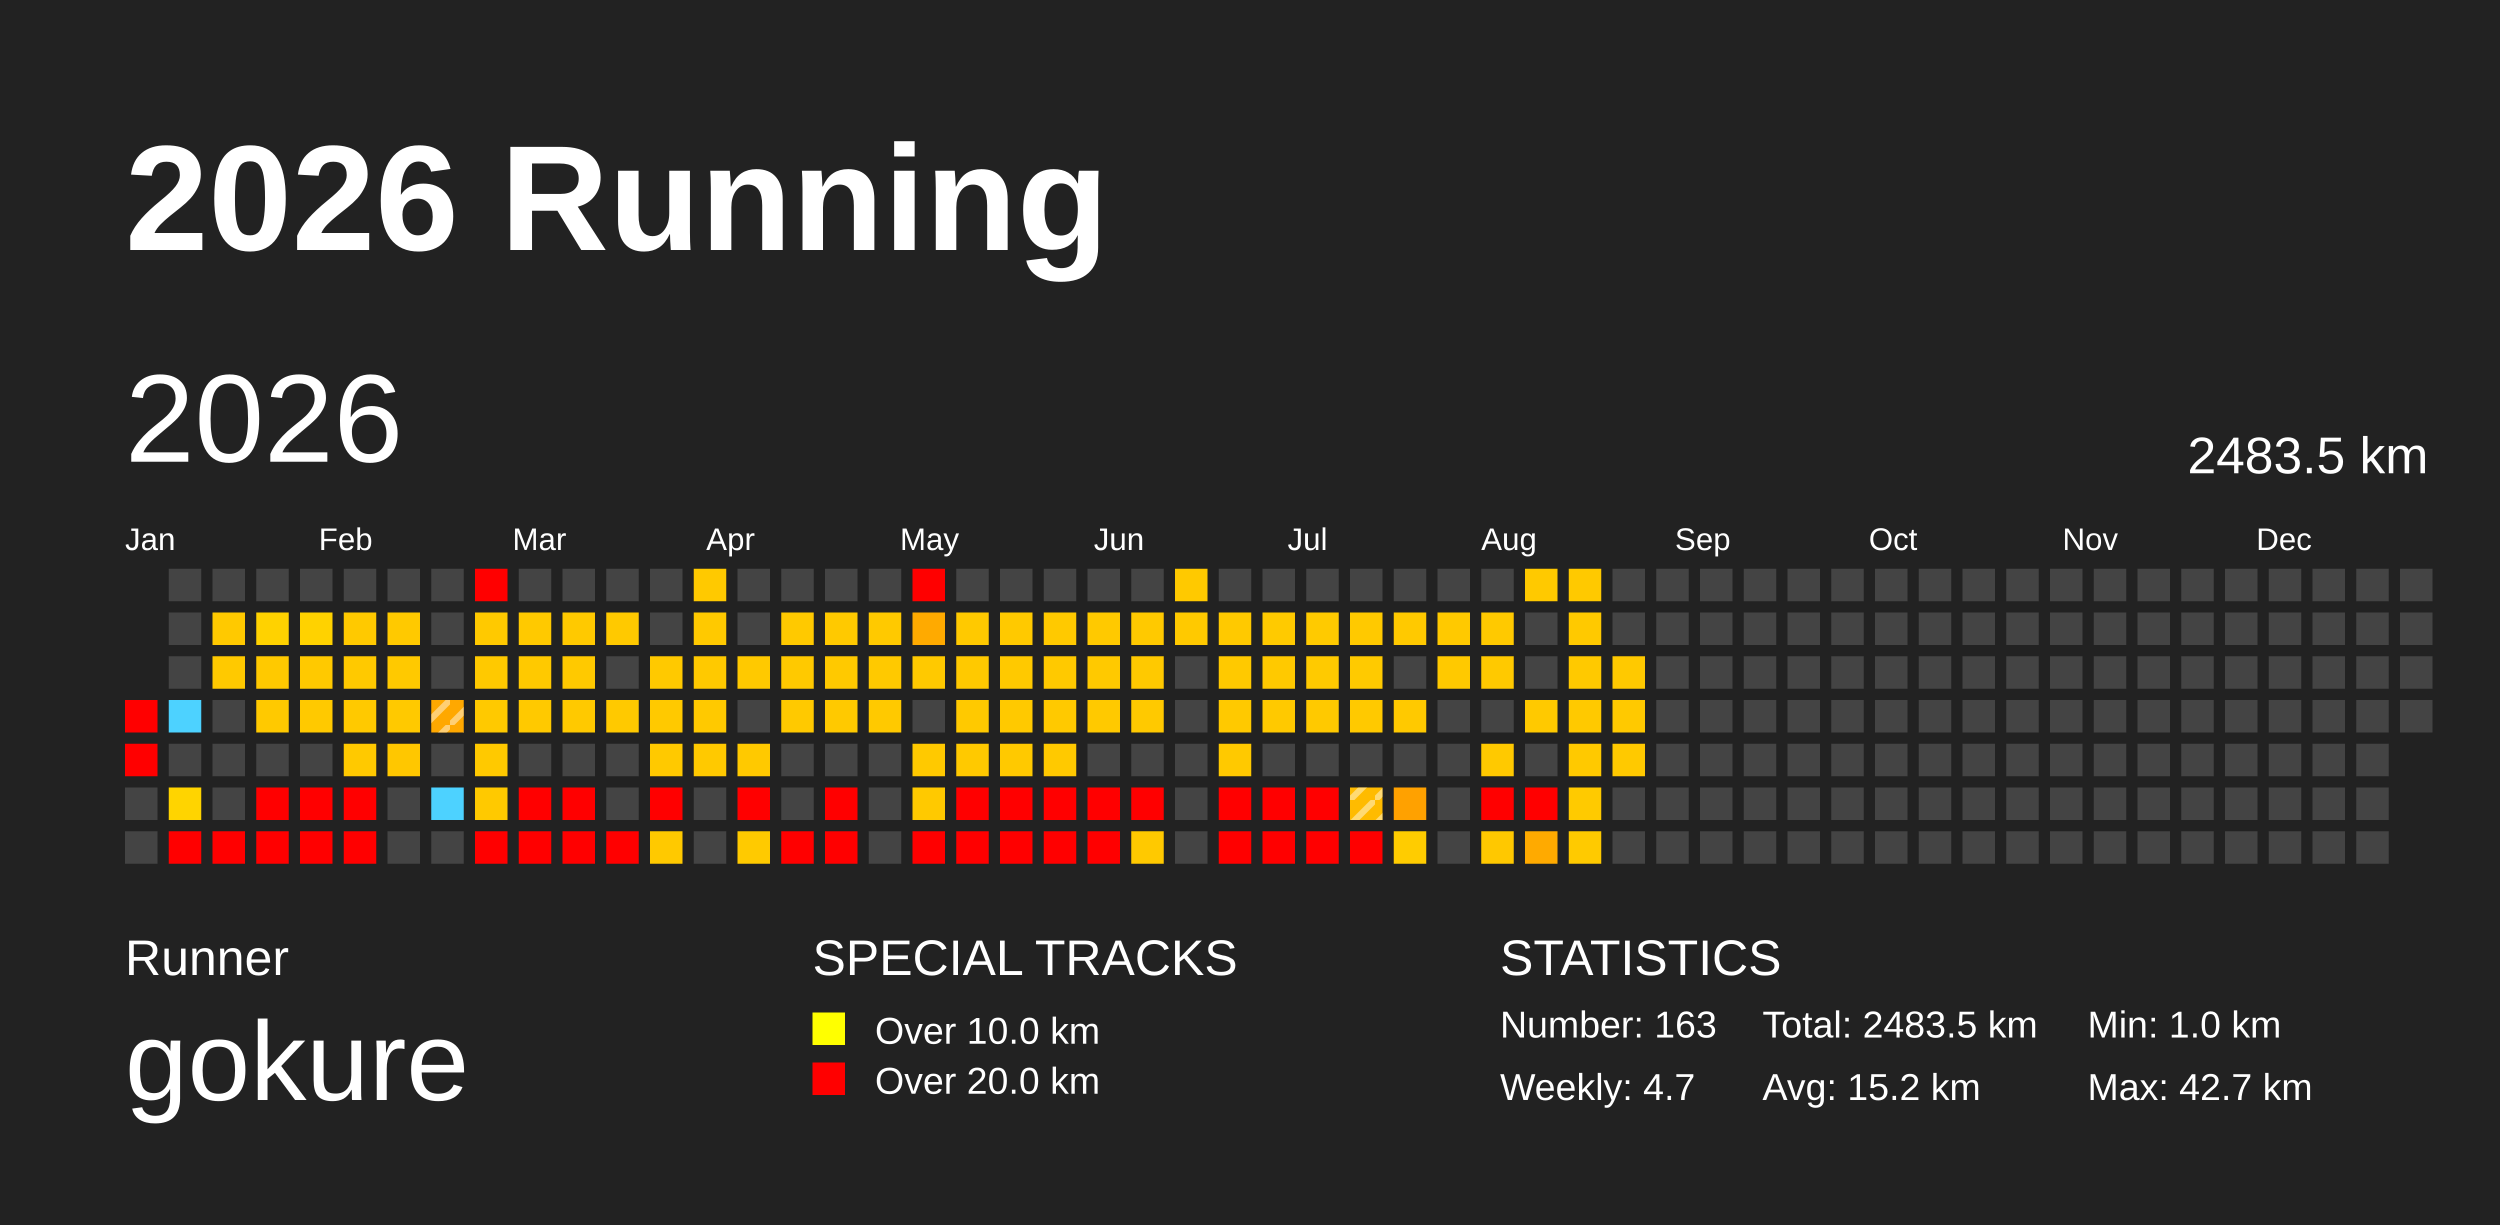
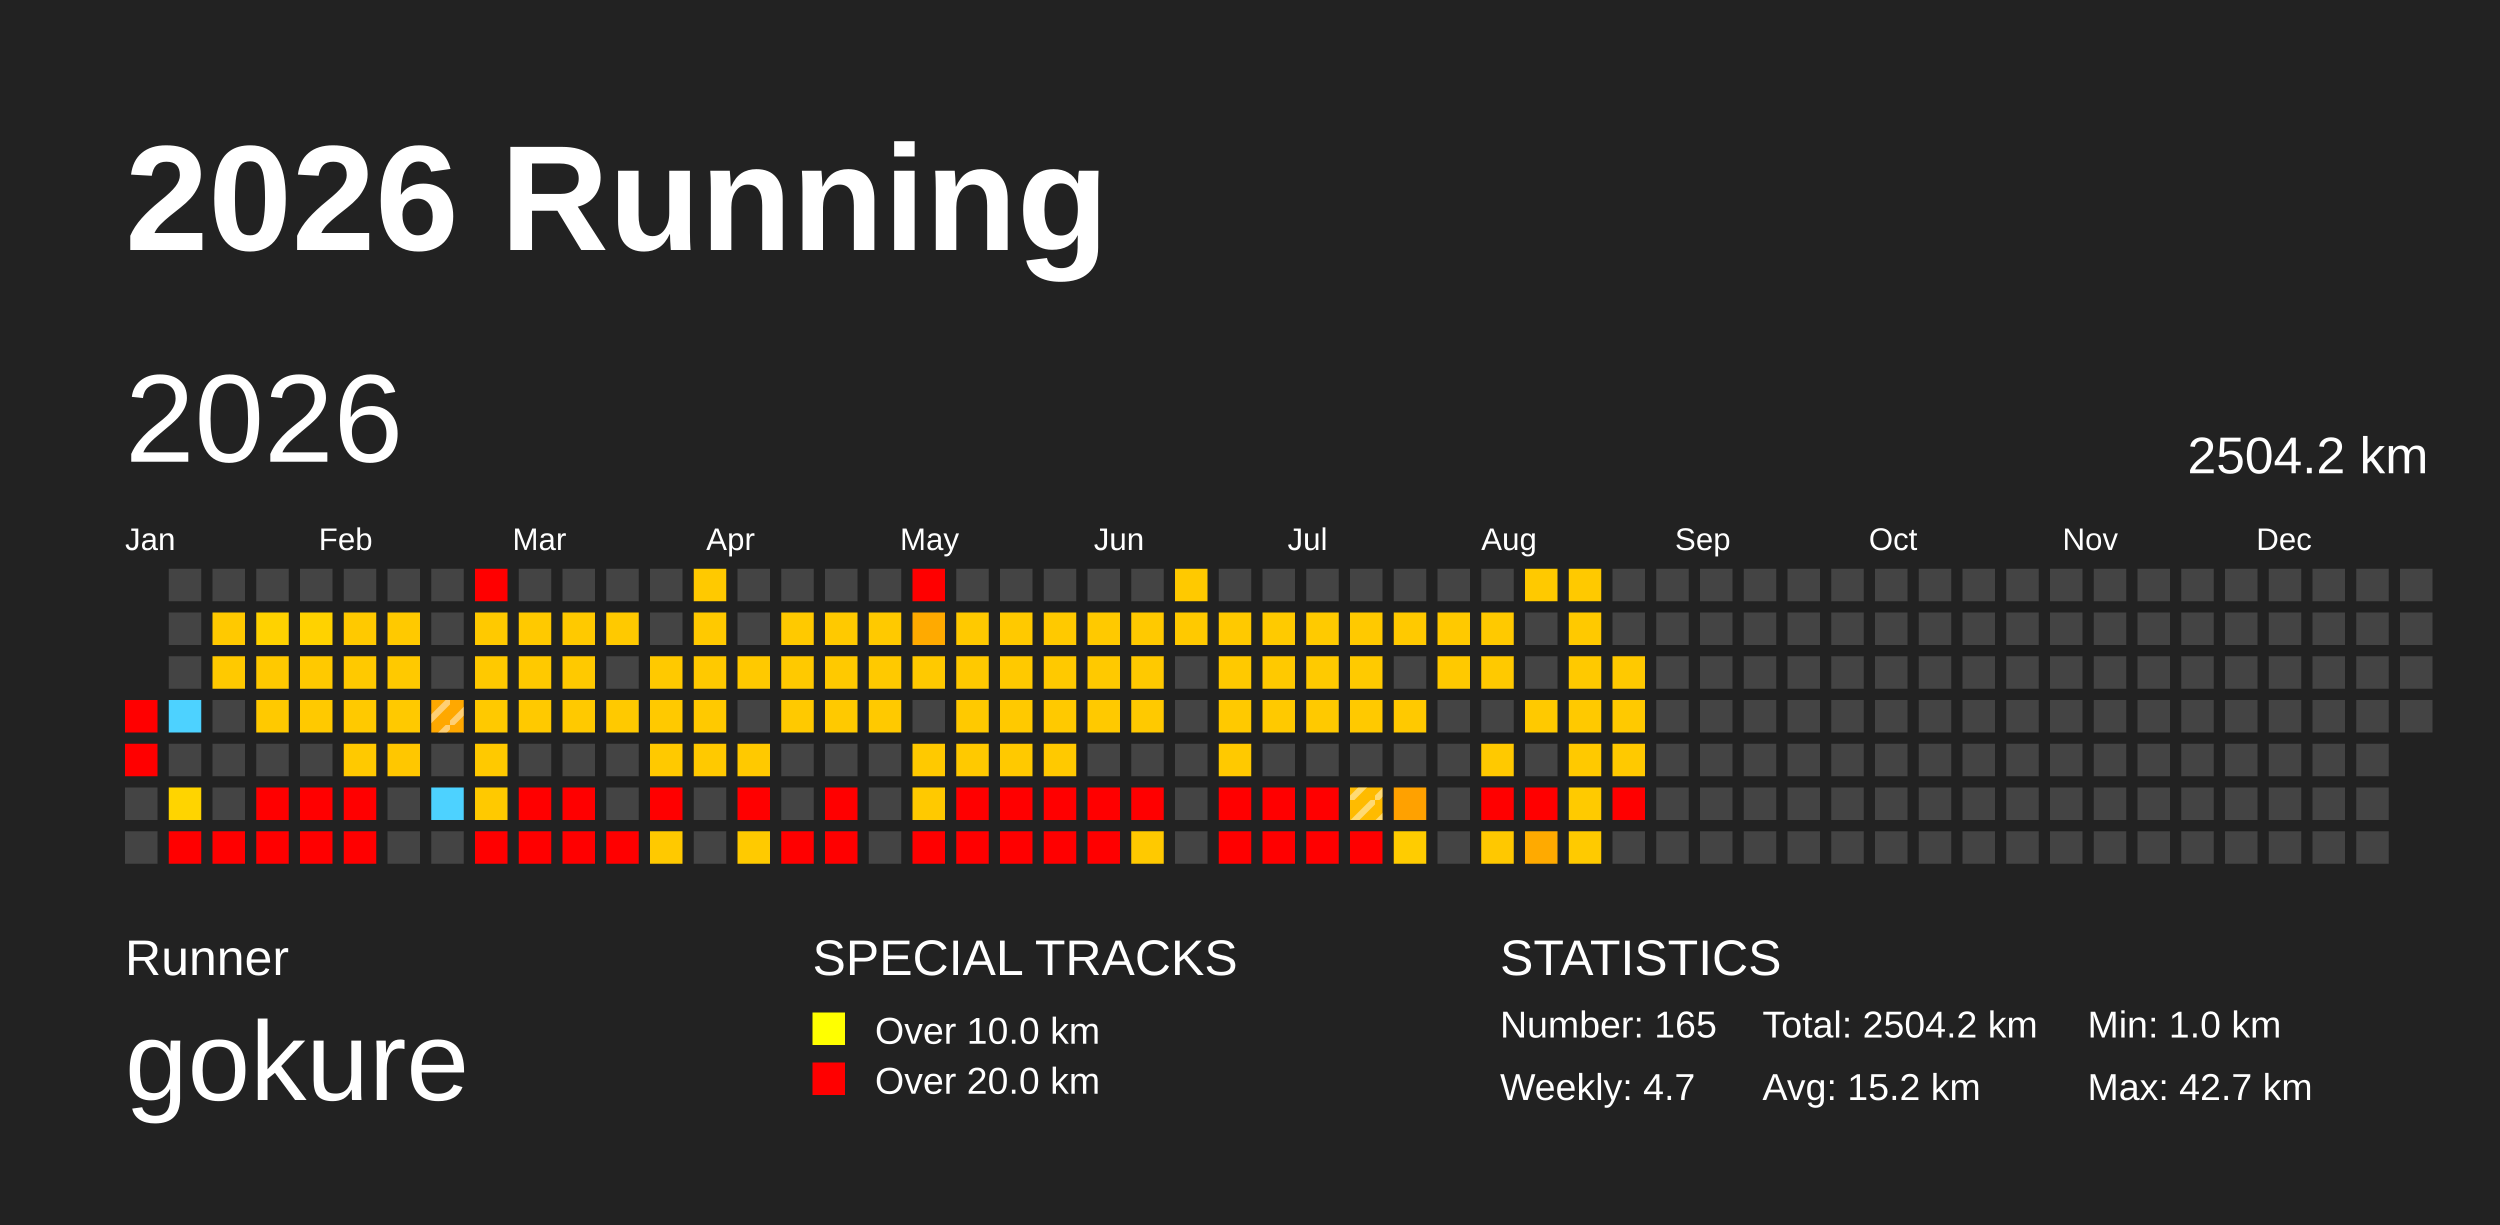
<svg xmlns="http://www.w3.org/2000/svg" baseProfile="full" height="98mm" version="1.1" viewBox="0,0,200,98" width="200mm">
  <defs>
    <pattern height="2" id="indoor-stripe" patternUnits="userSpaceOnUse" width="2">
      <line stroke="white" stroke-opacity="0.45" stroke-width="0.5" x1="0" x2="2" y1="2" y2="0" />
    </pattern>
  </defs>
  <rect fill="#222222" height="98" width="200" x="0" y="0" />
  <text fill="#FFFFFF" style="font-size:12px; font-family:Arial; font-weight:bold;" x="10" y="20">2026 Running</text>
  <text fill="#FFFFFF" style="font-size:4px; font-family:Arial" x="10" y="78">Runner</text>
  <text fill="#FFFFFF" style="font-size:9px; font-family:Arial" x="10" y="88">gokure</text>
  <text fill="#FFFFFF" style="font-size:4px; font-family:Arial" x="65" y="78">SPECIAL TRACKS</text>
  <rect fill="yellow" height="2.6" width="2.6" x="65" y="81" />
  <text fill="#FFFFFF" style="font-size:3px; font-family:Arial" x="70" y="83.5">Over 10.0 km</text>
  <rect fill="red" height="2.6" width="2.6" x="65" y="85" />
  <text fill="#FFFFFF" style="font-size:3px; font-family:Arial" x="70" y="87.5">Over 20.0 km</text>
  <text fill="#FFFFFF" style="font-size:4px; font-family:Arial" x="120" y="78">STATISTICS</text>
-   <text fill="#FFFFFF" style="font-size:3px; font-family:Arial" x="120" y="83">Number: 163</text>
+   <text fill="#FFFFFF" style="font-size:3px; font-family:Arial" x="120" y="83">Number: 165</text>
  <text fill="#FFFFFF" style="font-size:3px; font-family:Arial" x="120" y="88">Weekly: 4.7</text>
-   <text fill="#FFFFFF" style="font-size:3px; font-family:Arial" x="141" y="83">Total: 2483.5 km</text>
+   <text fill="#FFFFFF" style="font-size:3px; font-family:Arial" x="141" y="83">Total: 2504.2 km</text>
  <text fill="#FFFFFF" style="font-size:3px; font-family:Arial" x="141" y="88">Avg: 15.2 km</text>
  <text fill="#FFFFFF" style="font-size:3px; font-family:Arial" x="167" y="83">Min: 1.0 km</text>
  <text fill="#FFFFFF" style="font-size:3px; font-family:Arial" x="167" y="88">Max: 42.7 km</text>
  <text dominant-baseline="hanging" fill="#FFFFFF" style="font-size:10.0px; font-family:Arial;" x="10" y="30">2026</text>
-   <text dominant-baseline="hanging" fill="#FFFFFF" style="font-size:4.125px; font-family:Arial;" x="175" y="35">2483.5 km</text>
+   <text dominant-baseline="hanging" fill="#FFFFFF" style="font-size:4.125px; font-family:Arial;" x="175" y="35">2504.2 km</text>
  <text fill="#FFFFFF" style="font-size:2.5px; font-family:Arial" x="10.0" y="44">Jan</text>
  <text fill="#FFFFFF" style="font-size:2.5px; font-family:Arial" x="25.5" y="44">Feb</text>
  <text fill="#FFFFFF" style="font-size:2.5px; font-family:Arial" x="41.0" y="44">Mar</text>
  <text fill="#FFFFFF" style="font-size:2.5px; font-family:Arial" x="56.5" y="44">Apr</text>
  <text fill="#FFFFFF" style="font-size:2.5px; font-family:Arial" x="72.0" y="44">May</text>
  <text fill="#FFFFFF" style="font-size:2.5px; font-family:Arial" x="87.5" y="44">Jun</text>
  <text fill="#FFFFFF" style="font-size:2.5px; font-family:Arial" x="103.0" y="44">Jul</text>
  <text fill="#FFFFFF" style="font-size:2.5px; font-family:Arial" x="118.5" y="44">Aug</text>
  <text fill="#FFFFFF" style="font-size:2.5px; font-family:Arial" x="134.0" y="44">Sep</text>
  <text fill="#FFFFFF" style="font-size:2.5px; font-family:Arial" x="149.5" y="44">Oct</text>
  <text fill="#FFFFFF" style="font-size:2.5px; font-family:Arial" x="165.0" y="44">Nov</text>
  <text fill="#FFFFFF" style="font-size:2.5px; font-family:Arial" x="180.5" y="44">Dec</text>
  <rect fill="red" height="2.6" width="2.6" x="10.0" y="56.0" />
  <rect fill="red" height="2.6" width="2.6" x="10.0" y="59.5" />
  <rect fill="#444444" height="2.6" width="2.6" x="10.0" y="63.0" />
  <rect fill="#444444" height="2.6" width="2.6" x="10.0" y="66.5" />
  <rect fill="#444444" height="2.6" width="2.6" x="13.5" y="45.5" />
  <rect fill="#444444" height="2.6" width="2.6" x="13.5" y="49.0" />
  <rect fill="#444444" height="2.6" width="2.6" x="13.5" y="52.5" />
  <rect fill="#4dd2ff" height="2.6" width="2.6" x="13.5" y="56.0" />
  <rect fill="#444444" height="2.6" width="2.6" x="13.5" y="59.5" />
  <rect fill="#ffd400" height="2.6" width="2.6" x="13.5" y="63.0" />
  <rect fill="red" height="2.6" width="2.6" x="13.5" y="66.5" />
  <rect fill="#444444" height="2.6" width="2.6" x="17.0" y="45.5" />
  <rect fill="#ffc900" height="2.6" width="2.6" x="17.0" y="49.0" />
  <rect fill="#ffc900" height="2.6" width="2.6" x="17.0" y="52.5" />
  <rect fill="#444444" height="2.6" width="2.6" x="17.0" y="56.0" />
  <rect fill="#444444" height="2.6" width="2.6" x="17.0" y="59.5" />
  <rect fill="#444444" height="2.6" width="2.6" x="17.0" y="63.0" />
  <rect fill="red" height="2.6" width="2.6" x="17.0" y="66.5" />
  <rect fill="#444444" height="2.6" width="2.6" x="20.5" y="45.5" />
  <rect fill="#ffd200" height="2.6" width="2.6" x="20.5" y="49.0" />
  <rect fill="#ffc900" height="2.6" width="2.6" x="20.5" y="52.5" />
  <rect fill="#ffc900" height="2.6" width="2.6" x="20.5" y="56.0" />
  <rect fill="#444444" height="2.6" width="2.6" x="20.5" y="59.5" />
  <rect fill="red" height="2.6" width="2.6" x="20.5" y="63.0" />
  <rect fill="red" height="2.6" width="2.6" x="20.5" y="66.5" />
  <rect fill="#444444" height="2.6" width="2.6" x="24.0" y="45.5" />
  <rect fill="#ffd200" height="2.6" width="2.6" x="24.0" y="49.0" />
  <rect fill="#ffc900" height="2.6" width="2.6" x="24.0" y="52.5" />
  <rect fill="#ffc900" height="2.6" width="2.6" x="24.0" y="56.0" />
  <rect fill="#444444" height="2.6" width="2.6" x="24.0" y="59.5" />
  <rect fill="red" height="2.6" width="2.6" x="24.0" y="63.0" />
  <rect fill="red" height="2.6" width="2.6" x="24.0" y="66.5" />
  <rect fill="#444444" height="2.6" width="2.6" x="27.5" y="45.5" />
  <rect fill="#ffc900" height="2.6" width="2.6" x="27.5" y="49.0" />
  <rect fill="#ffc900" height="2.6" width="2.6" x="27.5" y="52.5" />
  <rect fill="#ffc900" height="2.6" width="2.6" x="27.5" y="56.0" />
  <rect fill="#ffc900" height="2.6" width="2.6" x="27.5" y="59.5" />
  <rect fill="red" height="2.6" width="2.6" x="27.5" y="63.0" />
  <rect fill="red" height="2.6" width="2.6" x="27.5" y="66.5" />
  <rect fill="#444444" height="2.6" width="2.6" x="31.0" y="45.5" />
  <rect fill="#ffc900" height="2.6" width="2.6" x="31.0" y="49.0" />
  <rect fill="#ffc900" height="2.6" width="2.6" x="31.0" y="52.5" />
  <rect fill="#ffc900" height="2.6" width="2.6" x="31.0" y="56.0" />
  <rect fill="#ffc700" height="2.6" width="2.6" x="31.0" y="59.5" />
  <rect fill="#444444" height="2.6" width="2.6" x="31.0" y="63.0" />
  <rect fill="#444444" height="2.6" width="2.6" x="31.0" y="66.5" />
  <rect fill="#444444" height="2.6" width="2.6" x="34.5" y="45.5" />
  <rect fill="#444444" height="2.6" width="2.6" x="34.5" y="49.0" />
  <rect fill="#444444" height="2.6" width="2.6" x="34.5" y="52.5" />
  <rect fill="#ffa800" height="2.6" width="2.6" x="34.5" y="56.0" />
  <rect fill="url(#indoor-stripe)" height="2.6" style="pointer-events: none;" width="2.6" x="34.5" y="56.0" />
  <rect fill="#444444" height="2.6" width="2.6" x="34.5" y="59.5" />
  <rect fill="#4dd2ff" height="2.6" width="2.6" x="34.5" y="63.0" />
  <rect fill="#444444" height="2.6" width="2.6" x="34.5" y="66.5" />
  <rect fill="red" height="2.6" width="2.6" x="38.0" y="45.5" />
  <rect fill="#ffc900" height="2.6" width="2.6" x="38.0" y="49.0" />
  <rect fill="#ffc900" height="2.6" width="2.6" x="38.0" y="52.5" />
  <rect fill="#ffc900" height="2.6" width="2.6" x="38.0" y="56.0" />
  <rect fill="#ffc900" height="2.6" width="2.6" x="38.0" y="59.5" />
  <rect fill="#ffc900" height="2.6" width="2.6" x="38.0" y="63.0" />
  <rect fill="red" height="2.6" width="2.6" x="38.0" y="66.5" />
  <rect fill="#444444" height="2.6" width="2.6" x="41.5" y="45.5" />
  <rect fill="#ffc900" height="2.6" width="2.6" x="41.5" y="49.0" />
  <rect fill="#ffc900" height="2.6" width="2.6" x="41.5" y="52.5" />
  <rect fill="#ffc900" height="2.6" width="2.6" x="41.5" y="56.0" />
  <rect fill="#444444" height="2.6" width="2.6" x="41.5" y="59.5" />
  <rect fill="red" height="2.6" width="2.6" x="41.5" y="63.0" />
  <rect fill="red" height="2.6" width="2.6" x="41.5" y="66.5" />
  <rect fill="#444444" height="2.6" width="2.6" x="45.0" y="45.5" />
  <rect fill="#ffc900" height="2.6" width="2.6" x="45.0" y="49.0" />
  <rect fill="#ffc900" height="2.6" width="2.6" x="45.0" y="52.5" />
  <rect fill="#ffc900" height="2.6" width="2.6" x="45.0" y="56.0" />
  <rect fill="#444444" height="2.6" width="2.6" x="45.0" y="59.5" />
  <rect fill="red" height="2.6" width="2.6" x="45.0" y="63.0" />
  <rect fill="red" height="2.6" width="2.6" x="45.0" y="66.5" />
  <rect fill="#444444" height="2.6" width="2.6" x="48.5" y="45.5" />
  <rect fill="#ffc900" height="2.6" width="2.6" x="48.5" y="49.0" />
  <rect fill="#444444" height="2.6" width="2.6" x="48.5" y="52.5" />
  <rect fill="#ffc900" height="2.6" width="2.6" x="48.5" y="56.0" />
  <rect fill="#444444" height="2.6" width="2.6" x="48.5" y="59.5" />
  <rect fill="#444444" height="2.6" width="2.6" x="48.5" y="63.0" />
  <rect fill="red" height="2.6" width="2.6" x="48.5" y="66.5" />
  <rect fill="#444444" height="2.6" width="2.6" x="52.0" y="45.5" />
  <rect fill="#444444" height="2.6" width="2.6" x="52.0" y="49.0" />
  <rect fill="#ffc900" height="2.6" width="2.6" x="52.0" y="52.5" />
  <rect fill="#ffc900" height="2.6" width="2.6" x="52.0" y="56.0" />
  <rect fill="#ffc900" height="2.6" width="2.6" x="52.0" y="59.5" />
  <rect fill="red" height="2.6" width="2.6" x="52.0" y="63.0" />
  <rect fill="#ffc900" height="2.6" width="2.6" x="52.0" y="66.5" />
  <rect fill="#ffc900" height="2.6" width="2.6" x="55.5" y="45.5" />
  <rect fill="#ffc900" height="2.6" width="2.6" x="55.5" y="49.0" />
  <rect fill="#ffc900" height="2.6" width="2.6" x="55.5" y="52.5" />
  <rect fill="#ffc900" height="2.6" width="2.6" x="55.5" y="56.0" />
  <rect fill="#ffc900" height="2.6" width="2.6" x="55.5" y="59.5" />
  <rect fill="#444444" height="2.6" width="2.6" x="55.5" y="63.0" />
  <rect fill="#444444" height="2.6" width="2.6" x="55.5" y="66.5" />
  <rect fill="#444444" height="2.6" width="2.6" x="59.0" y="45.5" />
  <rect fill="#444444" height="2.6" width="2.6" x="59.0" y="49.0" />
  <rect fill="#ffc900" height="2.6" width="2.6" x="59.0" y="52.5" />
  <rect fill="#444444" height="2.6" width="2.6" x="59.0" y="56.0" />
  <rect fill="#ffc900" height="2.6" width="2.6" x="59.0" y="59.5" />
  <rect fill="red" height="2.6" width="2.6" x="59.0" y="63.0" />
  <rect fill="#ffca00" height="2.6" width="2.6" x="59.0" y="66.5" />
  <rect fill="#444444" height="2.6" width="2.6" x="62.5" y="45.5" />
  <rect fill="#ffc900" height="2.6" width="2.6" x="62.5" y="49.0" />
  <rect fill="#ffc900" height="2.6" width="2.6" x="62.5" y="52.5" />
  <rect fill="#ffc900" height="2.6" width="2.6" x="62.5" y="56.0" />
  <rect fill="#444444" height="2.6" width="2.6" x="62.5" y="59.5" />
  <rect fill="#444444" height="2.6" width="2.6" x="62.5" y="63.0" />
  <rect fill="red" height="2.6" width="2.6" x="62.5" y="66.5" />
  <rect fill="#444444" height="2.6" width="2.6" x="66.0" y="45.5" />
  <rect fill="#ffc900" height="2.6" width="2.6" x="66.0" y="49.0" />
  <rect fill="#ffc900" height="2.6" width="2.6" x="66.0" y="52.5" />
  <rect fill="#ffc900" height="2.6" width="2.6" x="66.0" y="56.0" />
  <rect fill="#444444" height="2.6" width="2.6" x="66.0" y="59.5" />
  <rect fill="red" height="2.6" width="2.6" x="66.0" y="63.0" />
  <rect fill="red" height="2.6" width="2.6" x="66.0" y="66.5" />
  <rect fill="#444444" height="2.6" width="2.6" x="69.5" y="45.5" />
  <rect fill="#ffc900" height="2.6" width="2.6" x="69.5" y="49.0" />
  <rect fill="#ffc900" height="2.6" width="2.6" x="69.5" y="52.5" />
  <rect fill="#ffc900" height="2.6" width="2.6" x="69.5" y="56.0" />
  <rect fill="#444444" height="2.6" width="2.6" x="69.5" y="59.5" />
  <rect fill="#444444" height="2.6" width="2.6" x="69.5" y="63.0" />
  <rect fill="#444444" height="2.6" width="2.6" x="69.5" y="66.5" />
  <rect fill="red" height="2.6" width="2.6" x="73.0" y="45.5" />
  <rect fill="#ffaa00" height="2.6" width="2.6" x="73.0" y="49.0" />
  <rect fill="#ffc900" height="2.6" width="2.6" x="73.0" y="52.5" />
  <rect fill="#444444" height="2.6" width="2.6" x="73.0" y="56.0" />
  <rect fill="#ffc900" height="2.6" width="2.6" x="73.0" y="59.5" />
  <rect fill="#ffc900" height="2.6" width="2.6" x="73.0" y="63.0" />
  <rect fill="red" height="2.6" width="2.6" x="73.0" y="66.5" />
  <rect fill="#444444" height="2.6" width="2.6" x="76.5" y="45.5" />
  <rect fill="#ffc900" height="2.6" width="2.6" x="76.5" y="49.0" />
  <rect fill="#ffc900" height="2.6" width="2.6" x="76.5" y="52.5" />
  <rect fill="#ffc900" height="2.6" width="2.6" x="76.5" y="56.0" />
  <rect fill="#ffc900" height="2.6" width="2.6" x="76.5" y="59.5" />
  <rect fill="red" height="2.6" width="2.6" x="76.5" y="63.0" />
  <rect fill="red" height="2.6" width="2.6" x="76.5" y="66.5" />
  <rect fill="#444444" height="2.6" width="2.6" x="80.0" y="45.5" />
  <rect fill="#ffc900" height="2.6" width="2.6" x="80.0" y="49.0" />
  <rect fill="#ffc900" height="2.6" width="2.6" x="80.0" y="52.5" />
  <rect fill="#ffc900" height="2.6" width="2.6" x="80.0" y="56.0" />
  <rect fill="#ffc900" height="2.6" width="2.6" x="80.0" y="59.5" />
  <rect fill="red" height="2.6" width="2.6" x="80.0" y="63.0" />
  <rect fill="red" height="2.6" width="2.6" x="80.0" y="66.5" />
  <rect fill="#444444" height="2.6" width="2.6" x="83.5" y="45.5" />
  <rect fill="#ffc900" height="2.6" width="2.6" x="83.5" y="49.0" />
  <rect fill="#ffc900" height="2.6" width="2.6" x="83.5" y="52.5" />
  <rect fill="#ffc900" height="2.6" width="2.6" x="83.5" y="56.0" />
  <rect fill="#ffc900" height="2.6" width="2.6" x="83.5" y="59.5" />
  <rect fill="red" height="2.6" width="2.6" x="83.5" y="63.0" />
  <rect fill="red" height="2.6" width="2.6" x="83.5" y="66.5" />
  <rect fill="#444444" height="2.6" width="2.6" x="87.0" y="45.5" />
  <rect fill="#ffc900" height="2.6" width="2.6" x="87.0" y="49.0" />
  <rect fill="#ffc900" height="2.6" width="2.6" x="87.0" y="52.5" />
  <rect fill="#ffc900" height="2.6" width="2.6" x="87.0" y="56.0" />
  <rect fill="#444444" height="2.6" width="2.6" x="87.0" y="59.5" />
  <rect fill="red" height="2.6" width="2.6" x="87.0" y="63.0" />
  <rect fill="red" height="2.6" width="2.6" x="87.0" y="66.5" />
  <rect fill="#444444" height="2.6" width="2.6" x="90.5" y="45.5" />
  <rect fill="#ffc900" height="2.6" width="2.6" x="90.5" y="49.0" />
  <rect fill="#ffc900" height="2.6" width="2.6" x="90.5" y="52.5" />
  <rect fill="#ffc900" height="2.6" width="2.6" x="90.5" y="56.0" />
  <rect fill="#444444" height="2.6" width="2.6" x="90.5" y="59.5" />
  <rect fill="red" height="2.6" width="2.6" x="90.5" y="63.0" />
  <rect fill="#ffc900" height="2.6" width="2.6" x="90.5" y="66.5" />
  <rect fill="#ffc900" height="2.6" width="2.6" x="94.0" y="45.5" />
  <rect fill="#ffc900" height="2.6" width="2.6" x="94.0" y="49.0" />
  <rect fill="#444444" height="2.6" width="2.6" x="94.0" y="52.5" />
  <rect fill="#444444" height="2.6" width="2.6" x="94.0" y="56.0" />
  <rect fill="#444444" height="2.6" width="2.6" x="94.0" y="59.5" />
  <rect fill="#444444" height="2.6" width="2.6" x="94.0" y="63.0" />
  <rect fill="#444444" height="2.6" width="2.6" x="94.0" y="66.5" />
  <rect fill="#444444" height="2.6" width="2.6" x="97.5" y="45.5" />
  <rect fill="#ffc900" height="2.6" width="2.6" x="97.5" y="49.0" />
  <rect fill="#ffc900" height="2.6" width="2.6" x="97.5" y="52.5" />
  <rect fill="#ffc900" height="2.6" width="2.6" x="97.5" y="56.0" />
  <rect fill="#ffc900" height="2.6" width="2.6" x="97.5" y="59.5" />
  <rect fill="red" height="2.6" width="2.6" x="97.5" y="63.0" />
  <rect fill="red" height="2.6" width="2.6" x="97.5" y="66.5" />
  <rect fill="#444444" height="2.6" width="2.6" x="101.0" y="45.5" />
  <rect fill="#ffca00" height="2.6" width="2.6" x="101.0" y="49.0" />
  <rect fill="#ffc900" height="2.6" width="2.6" x="101.0" y="52.5" />
  <rect fill="#ffc900" height="2.6" width="2.6" x="101.0" y="56.0" />
  <rect fill="#444444" height="2.6" width="2.6" x="101.0" y="59.5" />
  <rect fill="red" height="2.6" width="2.6" x="101.0" y="63.0" />
  <rect fill="red" height="2.6" width="2.6" x="101.0" y="66.5" />
  <rect fill="#444444" height="2.6" width="2.6" x="104.5" y="45.5" />
  <rect fill="#ffca00" height="2.6" width="2.6" x="104.5" y="49.0" />
  <rect fill="#ffca00" height="2.6" width="2.6" x="104.5" y="52.5" />
  <rect fill="#ffc900" height="2.6" width="2.6" x="104.5" y="56.0" />
  <rect fill="#444444" height="2.6" width="2.6" x="104.5" y="59.5" />
  <rect fill="red" height="2.6" width="2.6" x="104.5" y="63.0" />
  <rect fill="red" height="2.6" width="2.6" x="104.5" y="66.5" />
  <rect fill="#444444" height="2.6" width="2.6" x="108.0" y="45.5" />
  <rect fill="#ffc900" height="2.6" width="2.6" x="108.0" y="49.0" />
  <rect fill="#ffca00" height="2.6" width="2.6" x="108.0" y="52.5" />
  <rect fill="#ffc900" height="2.6" width="2.6" x="108.0" y="56.0" />
  <rect fill="#444444" height="2.6" width="2.6" x="108.0" y="59.5" />
  <rect fill="#ffbb00" height="2.6" width="2.6" x="108.0" y="63.0" />
  <rect fill="url(#indoor-stripe)" height="2.6" style="pointer-events: none;" width="2.6" x="108.0" y="63.0" />
  <rect fill="red" height="2.6" width="2.6" x="108.0" y="66.5" />
  <rect fill="#444444" height="2.6" width="2.6" x="111.5" y="45.5" />
  <rect fill="#ffc900" height="2.6" width="2.6" x="111.5" y="49.0" />
  <rect fill="#444444" height="2.6" width="2.6" x="111.5" y="52.5" />
  <rect fill="#ffc900" height="2.6" width="2.6" x="111.5" y="56.0" />
  <rect fill="#444444" height="2.6" width="2.6" x="111.5" y="59.5" />
  <rect fill="#ffa100" height="2.6" width="2.6" x="111.5" y="63.0" />
  <rect fill="#ffcc00" height="2.6" width="2.6" x="111.5" y="66.5" />
  <rect fill="#444444" height="2.6" width="2.6" x="115.0" y="45.5" />
  <rect fill="#ffc900" height="2.6" width="2.6" x="115.0" y="49.0" />
  <rect fill="#ffc900" height="2.6" width="2.6" x="115.0" y="52.5" />
  <rect fill="#444444" height="2.6" width="2.6" x="115.0" y="56.0" />
  <rect fill="#444444" height="2.6" width="2.6" x="115.0" y="59.5" />
  <rect fill="#444444" height="2.6" width="2.6" x="115.0" y="63.0" />
  <rect fill="#444444" height="2.6" width="2.6" x="115.0" y="66.5" />
  <rect fill="#444444" height="2.6" width="2.6" x="118.5" y="45.5" />
  <rect fill="#ffc900" height="2.6" width="2.6" x="118.5" y="49.0" />
  <rect fill="#ffc900" height="2.6" width="2.6" x="118.5" y="52.5" />
  <rect fill="#444444" height="2.6" width="2.6" x="118.5" y="56.0" />
  <rect fill="#ffc900" height="2.6" width="2.6" x="118.5" y="59.5" />
  <rect fill="red" height="2.6" width="2.6" x="118.5" y="63.0" />
  <rect fill="#ffc800" height="2.6" width="2.6" x="118.5" y="66.5" />
  <rect fill="#ffc900" height="2.6" width="2.6" x="122.0" y="45.5" />
  <rect fill="#444444" height="2.6" width="2.6" x="122.0" y="49.0" />
  <rect fill="#444444" height="2.6" width="2.6" x="122.0" y="52.5" />
  <rect fill="#ffc900" height="2.6" width="2.6" x="122.0" y="56.0" />
  <rect fill="#444444" height="2.6" width="2.6" x="122.0" y="59.5" />
  <rect fill="red" height="2.6" width="2.6" x="122.0" y="63.0" />
  <rect fill="#ffaa00" height="2.6" width="2.6" x="122.0" y="66.5" />
  <rect fill="#ffc900" height="2.6" width="2.6" x="125.5" y="45.5" />
  <rect fill="#ffc900" height="2.6" width="2.6" x="125.5" y="49.0" />
  <rect fill="#ffc900" height="2.6" width="2.6" x="125.5" y="52.5" />
  <rect fill="#ffc900" height="2.6" width="2.6" x="125.5" y="56.0" />
  <rect fill="#ffc900" height="2.6" width="2.6" x="125.5" y="59.5" />
  <rect fill="#ffca00" height="2.6" width="2.6" x="125.5" y="63.0" />
  <rect fill="#ffca00" height="2.6" width="2.6" x="125.5" y="66.5" />
  <rect fill="#444444" height="2.6" width="2.6" x="129.0" y="45.5" />
  <rect fill="#444444" height="2.6" width="2.6" x="129.0" y="49.0" />
  <rect fill="#ffc900" height="2.6" width="2.6" x="129.0" y="52.5" />
  <rect fill="#ffc900" height="2.6" width="2.6" x="129.0" y="56.0" />
  <rect fill="#ffc900" height="2.6" width="2.6" x="129.0" y="59.5" />
-   <rect fill="#444444" height="2.6" width="2.6" x="129.0" y="63.0" />
+   <rect fill="red" height="2.6" width="2.6" x="129.0" y="63.0" />
  <rect fill="#444444" height="2.6" width="2.6" x="129.0" y="66.5" />
  <rect fill="#444444" height="2.6" width="2.6" x="132.5" y="45.5" />
  <rect fill="#444444" height="2.6" width="2.6" x="132.5" y="49.0" />
  <rect fill="#444444" height="2.6" width="2.6" x="132.5" y="52.5" />
  <rect fill="#444444" height="2.6" width="2.6" x="132.5" y="56.0" />
  <rect fill="#444444" height="2.6" width="2.6" x="132.5" y="59.5" />
  <rect fill="#444444" height="2.6" width="2.6" x="132.5" y="63.0" />
  <rect fill="#444444" height="2.6" width="2.6" x="132.5" y="66.5" />
  <rect fill="#444444" height="2.6" width="2.6" x="136.0" y="45.5" />
  <rect fill="#444444" height="2.6" width="2.6" x="136.0" y="49.0" />
  <rect fill="#444444" height="2.6" width="2.6" x="136.0" y="52.5" />
  <rect fill="#444444" height="2.6" width="2.6" x="136.0" y="56.0" />
  <rect fill="#444444" height="2.6" width="2.6" x="136.0" y="59.5" />
  <rect fill="#444444" height="2.6" width="2.6" x="136.0" y="63.0" />
  <rect fill="#444444" height="2.6" width="2.6" x="136.0" y="66.5" />
  <rect fill="#444444" height="2.6" width="2.6" x="139.5" y="45.5" />
  <rect fill="#444444" height="2.6" width="2.6" x="139.5" y="49.0" />
  <rect fill="#444444" height="2.6" width="2.6" x="139.5" y="52.5" />
  <rect fill="#444444" height="2.6" width="2.6" x="139.5" y="56.0" />
  <rect fill="#444444" height="2.6" width="2.6" x="139.5" y="59.5" />
  <rect fill="#444444" height="2.6" width="2.6" x="139.5" y="63.0" />
  <rect fill="#444444" height="2.6" width="2.6" x="139.5" y="66.5" />
  <rect fill="#444444" height="2.6" width="2.6" x="143.0" y="45.5" />
  <rect fill="#444444" height="2.6" width="2.6" x="143.0" y="49.0" />
  <rect fill="#444444" height="2.6" width="2.6" x="143.0" y="52.5" />
  <rect fill="#444444" height="2.6" width="2.6" x="143.0" y="56.0" />
  <rect fill="#444444" height="2.6" width="2.6" x="143.0" y="59.5" />
  <rect fill="#444444" height="2.6" width="2.6" x="143.0" y="63.0" />
  <rect fill="#444444" height="2.6" width="2.6" x="143.0" y="66.5" />
  <rect fill="#444444" height="2.6" width="2.6" x="146.5" y="45.5" />
  <rect fill="#444444" height="2.6" width="2.6" x="146.5" y="49.0" />
  <rect fill="#444444" height="2.6" width="2.6" x="146.5" y="52.5" />
  <rect fill="#444444" height="2.6" width="2.6" x="146.5" y="56.0" />
  <rect fill="#444444" height="2.6" width="2.6" x="146.5" y="59.5" />
  <rect fill="#444444" height="2.6" width="2.6" x="146.5" y="63.0" />
  <rect fill="#444444" height="2.6" width="2.6" x="146.5" y="66.5" />
  <rect fill="#444444" height="2.6" width="2.6" x="150.0" y="45.5" />
  <rect fill="#444444" height="2.6" width="2.6" x="150.0" y="49.0" />
  <rect fill="#444444" height="2.6" width="2.6" x="150.0" y="52.5" />
  <rect fill="#444444" height="2.6" width="2.6" x="150.0" y="56.0" />
  <rect fill="#444444" height="2.6" width="2.6" x="150.0" y="59.5" />
  <rect fill="#444444" height="2.6" width="2.6" x="150.0" y="63.0" />
  <rect fill="#444444" height="2.6" width="2.6" x="150.0" y="66.5" />
  <rect fill="#444444" height="2.6" width="2.6" x="153.5" y="45.5" />
  <rect fill="#444444" height="2.6" width="2.6" x="153.5" y="49.0" />
  <rect fill="#444444" height="2.6" width="2.6" x="153.5" y="52.5" />
  <rect fill="#444444" height="2.6" width="2.6" x="153.5" y="56.0" />
  <rect fill="#444444" height="2.6" width="2.6" x="153.5" y="59.5" />
  <rect fill="#444444" height="2.6" width="2.6" x="153.5" y="63.0" />
  <rect fill="#444444" height="2.6" width="2.6" x="153.5" y="66.5" />
  <rect fill="#444444" height="2.6" width="2.6" x="157.0" y="45.5" />
  <rect fill="#444444" height="2.6" width="2.6" x="157.0" y="49.0" />
  <rect fill="#444444" height="2.6" width="2.6" x="157.0" y="52.5" />
  <rect fill="#444444" height="2.6" width="2.6" x="157.0" y="56.0" />
  <rect fill="#444444" height="2.6" width="2.6" x="157.0" y="59.5" />
  <rect fill="#444444" height="2.6" width="2.6" x="157.0" y="63.0" />
  <rect fill="#444444" height="2.6" width="2.6" x="157.0" y="66.5" />
  <rect fill="#444444" height="2.6" width="2.6" x="160.5" y="45.5" />
  <rect fill="#444444" height="2.6" width="2.6" x="160.5" y="49.0" />
  <rect fill="#444444" height="2.6" width="2.6" x="160.5" y="52.5" />
  <rect fill="#444444" height="2.6" width="2.6" x="160.5" y="56.0" />
  <rect fill="#444444" height="2.6" width="2.6" x="160.5" y="59.5" />
  <rect fill="#444444" height="2.6" width="2.6" x="160.5" y="63.0" />
  <rect fill="#444444" height="2.6" width="2.6" x="160.5" y="66.5" />
  <rect fill="#444444" height="2.6" width="2.6" x="164.0" y="45.5" />
  <rect fill="#444444" height="2.6" width="2.6" x="164.0" y="49.0" />
  <rect fill="#444444" height="2.6" width="2.6" x="164.0" y="52.5" />
  <rect fill="#444444" height="2.6" width="2.6" x="164.0" y="56.0" />
  <rect fill="#444444" height="2.6" width="2.6" x="164.0" y="59.5" />
  <rect fill="#444444" height="2.6" width="2.6" x="164.0" y="63.0" />
  <rect fill="#444444" height="2.6" width="2.6" x="164.0" y="66.5" />
  <rect fill="#444444" height="2.6" width="2.6" x="167.5" y="45.5" />
  <rect fill="#444444" height="2.6" width="2.6" x="167.5" y="49.0" />
  <rect fill="#444444" height="2.6" width="2.6" x="167.5" y="52.5" />
  <rect fill="#444444" height="2.6" width="2.6" x="167.5" y="56.0" />
  <rect fill="#444444" height="2.6" width="2.6" x="167.5" y="59.5" />
  <rect fill="#444444" height="2.6" width="2.6" x="167.5" y="63.0" />
  <rect fill="#444444" height="2.6" width="2.6" x="167.5" y="66.5" />
  <rect fill="#444444" height="2.6" width="2.6" x="171.0" y="45.5" />
  <rect fill="#444444" height="2.6" width="2.6" x="171.0" y="49.0" />
  <rect fill="#444444" height="2.6" width="2.6" x="171.0" y="52.5" />
  <rect fill="#444444" height="2.6" width="2.6" x="171.0" y="56.0" />
  <rect fill="#444444" height="2.6" width="2.6" x="171.0" y="59.5" />
  <rect fill="#444444" height="2.6" width="2.6" x="171.0" y="63.0" />
  <rect fill="#444444" height="2.6" width="2.6" x="171.0" y="66.5" />
  <rect fill="#444444" height="2.6" width="2.6" x="174.5" y="45.5" />
  <rect fill="#444444" height="2.6" width="2.6" x="174.5" y="49.0" />
  <rect fill="#444444" height="2.6" width="2.6" x="174.5" y="52.5" />
  <rect fill="#444444" height="2.6" width="2.6" x="174.5" y="56.0" />
  <rect fill="#444444" height="2.6" width="2.6" x="174.5" y="59.5" />
  <rect fill="#444444" height="2.6" width="2.6" x="174.5" y="63.0" />
  <rect fill="#444444" height="2.6" width="2.6" x="174.5" y="66.5" />
  <rect fill="#444444" height="2.6" width="2.6" x="178.0" y="45.5" />
  <rect fill="#444444" height="2.6" width="2.6" x="178.0" y="49.0" />
  <rect fill="#444444" height="2.6" width="2.6" x="178.0" y="52.5" />
  <rect fill="#444444" height="2.6" width="2.6" x="178.0" y="56.0" />
  <rect fill="#444444" height="2.6" width="2.6" x="178.0" y="59.5" />
  <rect fill="#444444" height="2.6" width="2.6" x="178.0" y="63.0" />
  <rect fill="#444444" height="2.6" width="2.6" x="178.0" y="66.5" />
  <rect fill="#444444" height="2.6" width="2.6" x="181.5" y="45.5" />
  <rect fill="#444444" height="2.6" width="2.6" x="181.5" y="49.0" />
  <rect fill="#444444" height="2.6" width="2.6" x="181.5" y="52.5" />
  <rect fill="#444444" height="2.6" width="2.6" x="181.5" y="56.0" />
  <rect fill="#444444" height="2.6" width="2.6" x="181.5" y="59.5" />
  <rect fill="#444444" height="2.6" width="2.6" x="181.5" y="63.0" />
  <rect fill="#444444" height="2.6" width="2.6" x="181.5" y="66.5" />
  <rect fill="#444444" height="2.6" width="2.6" x="185.0" y="45.5" />
  <rect fill="#444444" height="2.6" width="2.6" x="185.0" y="49.0" />
  <rect fill="#444444" height="2.6" width="2.6" x="185.0" y="52.5" />
  <rect fill="#444444" height="2.6" width="2.6" x="185.0" y="56.0" />
  <rect fill="#444444" height="2.6" width="2.6" x="185.0" y="59.5" />
  <rect fill="#444444" height="2.6" width="2.6" x="185.0" y="63.0" />
  <rect fill="#444444" height="2.6" width="2.6" x="185.0" y="66.5" />
  <rect fill="#444444" height="2.6" width="2.6" x="188.5" y="45.5" />
  <rect fill="#444444" height="2.6" width="2.6" x="188.5" y="49.0" />
  <rect fill="#444444" height="2.6" width="2.6" x="188.5" y="52.5" />
  <rect fill="#444444" height="2.6" width="2.6" x="188.5" y="56.0" />
  <rect fill="#444444" height="2.6" width="2.6" x="188.5" y="59.5" />
  <rect fill="#444444" height="2.6" width="2.6" x="188.5" y="63.0" />
  <rect fill="#444444" height="2.6" width="2.6" x="188.5" y="66.5" />
  <rect fill="#444444" height="2.6" width="2.6" x="192.0" y="45.5" />
  <rect fill="#444444" height="2.6" width="2.6" x="192.0" y="49.0" />
  <rect fill="#444444" height="2.6" width="2.6" x="192.0" y="52.5" />
  <rect fill="#444444" height="2.6" width="2.6" x="192.0" y="56.0" />
</svg>
